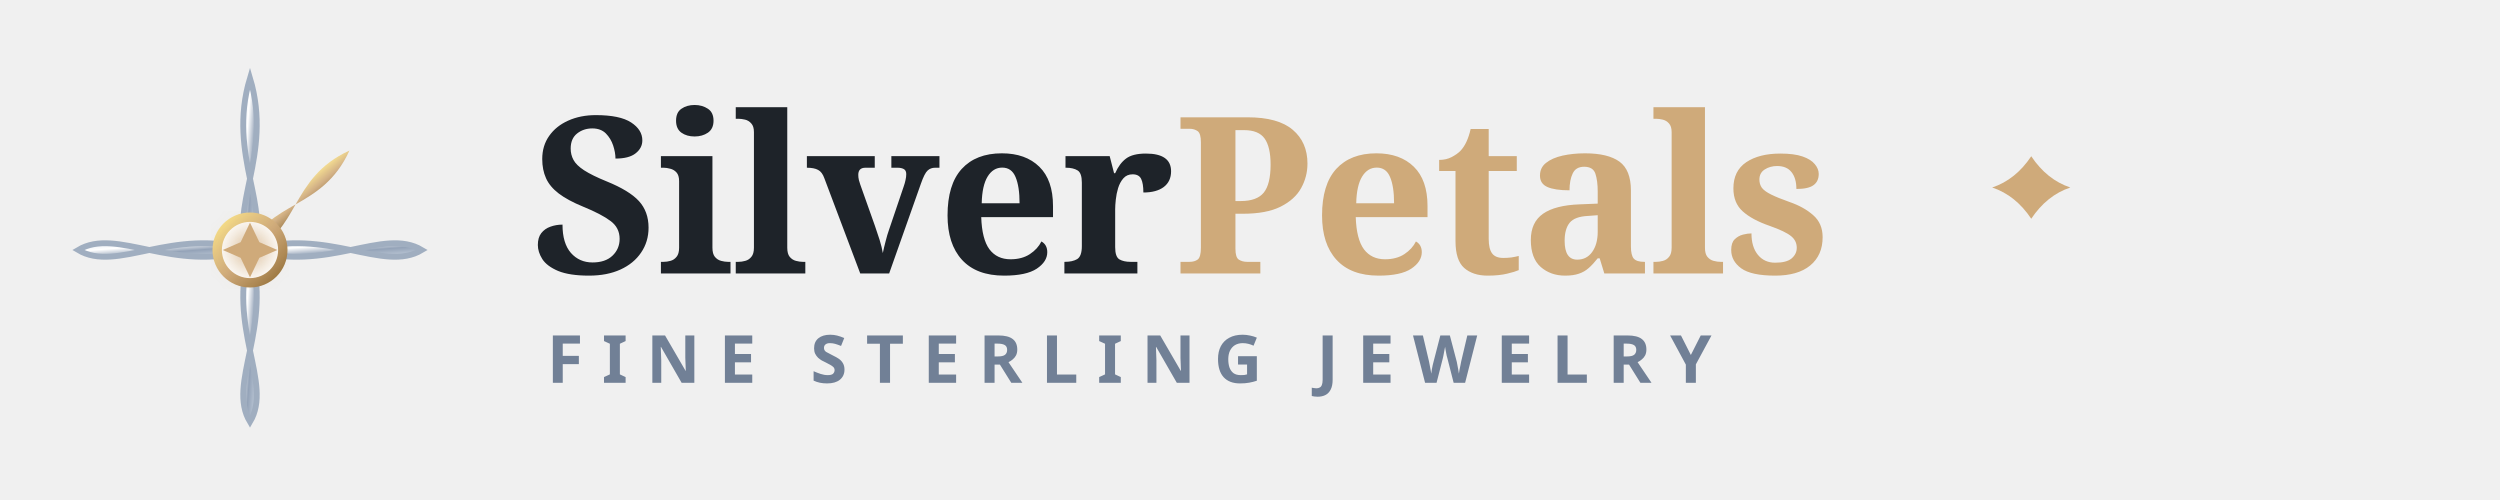
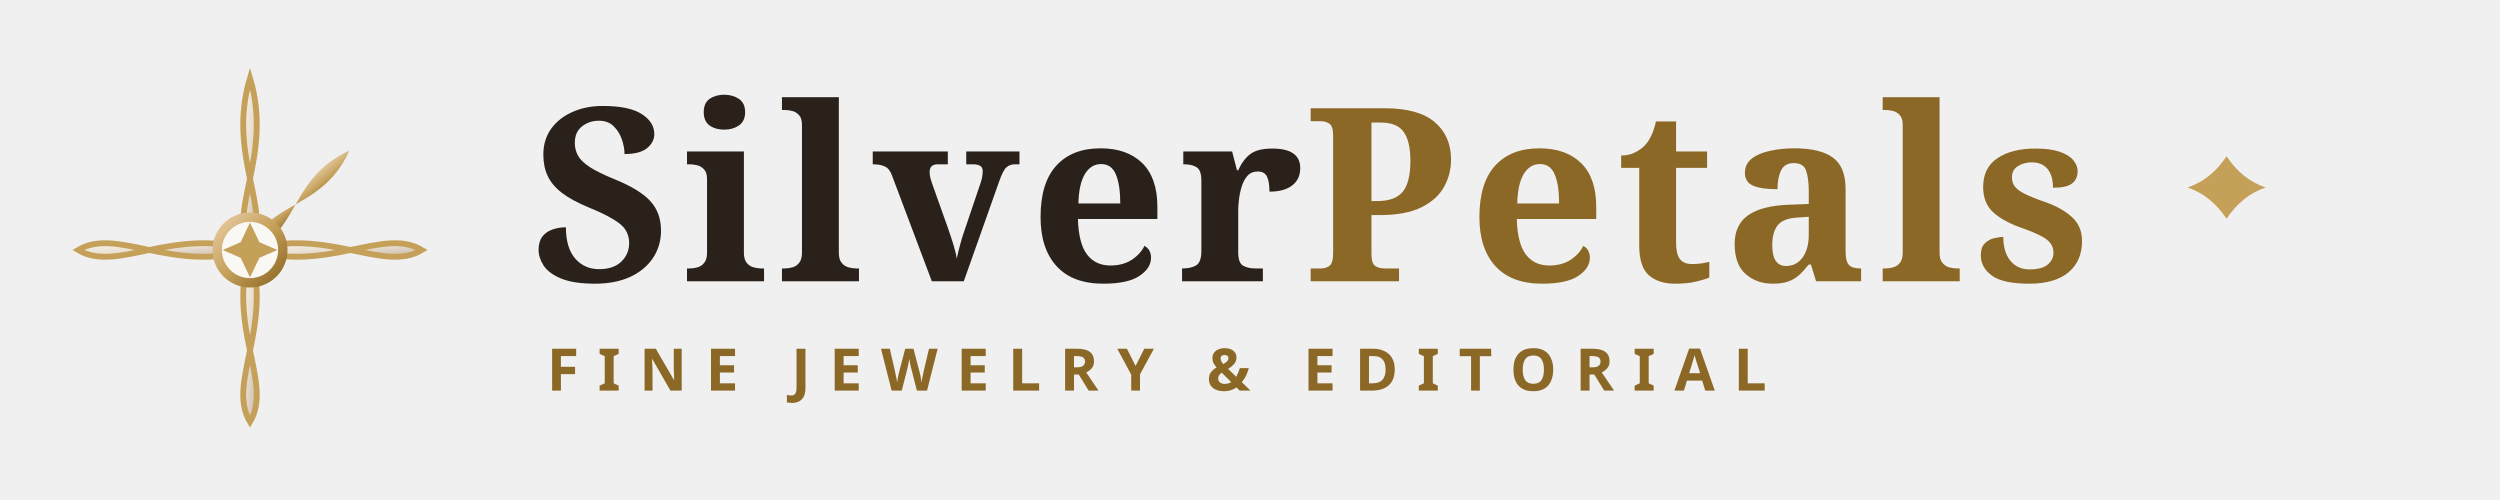
<svg xmlns="http://www.w3.org/2000/svg" viewBox="0 0 320 64" fill="none" class="silverpetals-logo-svg">
  <defs>
-     <linearGradient id="silverShine" x1="0%" y1="0%" x2="100%" y2="100%">
-       <stop offset="0%" stop-color="#E2E8F0" />
-       <stop offset="30%" stop-color="#FFFFFF" />
-       <stop offset="60%" stop-color="#94A3B8" />
-       <stop offset="100%" stop-color="#CBD5E1" />
+     <linearGradient id="warmGoldGradient" x1="0%" y1="0%" x2="100%" y2="100%">
+       <stop offset="0%" stop-color="#E8CCA4" />
+       <stop offset="50%" stop-color="#C5A059" />
+       <stop offset="100%" stop-color="#8C6826" />
    </linearGradient>
-     <linearGradient id="goldPetal" x1="0%" y1="0%" x2="100%" y2="100%">
-       <stop offset="0%" stop-color="#FDE68A" />
-       <stop offset="50%" stop-color="#CFAA7A" />
-       <stop offset="100%" stop-color="#926D35" />
+     <linearGradient id="softPetalSilver" x1="0%" y1="0%" x2="100%" y2="100%">
+       <stop offset="0%" stop-color="#FAF6EF" />
+       <stop offset="50%" stop-color="#E8DDD0" />
+       <stop offset="100%" stop-color="#C5B7A8" />
    </linearGradient>
-     <filter id="subtleGlow" x="-20%" y="-20%" width="140%" height="140%">
-       <feGaussianBlur stdDeviation="1.5" result="blur" />
-       <feComposite in="SourceGraphic" in2="blur" operator="over" />
-     </filter>
  </defs>
  <g transform="translate(6, 4)">
-     <path d="M26 6 C23 16, 29 23, 26 28 C23 23, 29 16, 26 6 Z" fill="url(#silverShine)" stroke="#A0AEC0" stroke-width="0.75" />
-     <path d="M26 28 C36 25, 43 31, 48 28 C43 25, 36 31, 26 28 Z" fill="url(#silverShine)" stroke="#A0AEC0" stroke-width="0.75" />
-     <path d="M26 28 C29 38, 23 45, 26 50 C29 45, 23 38, 26 28 Z" fill="url(#silverShine)" stroke="#A0AEC0" stroke-width="0.75" />
-     <path d="M26 28 C16 31, 9 25, 4 28 C9 31, 16 25, 26 28 Z" fill="url(#silverShine)" stroke="#A0AEC0" stroke-width="0.75" />
+     <path d="M26 6 C23 16, 29 23, 26 28 C23 23, 29 16, 26 6 Z" fill="url(#softPetalSilver)" stroke="#C5A059" stroke-width="0.75" />
+     <path d="M26 28 C36 25, 43 31, 48 28 C43 25, 36 31, 26 28 Z" fill="url(#softPetalSilver)" stroke="#C5A059" stroke-width="0.75" />
+     <path d="M26 28 C29 38, 23 45, 26 50 C29 45, 23 38, 26 28 Z" fill="url(#softPetalSilver)" stroke="#C5A059" stroke-width="0.75" />
+     <path d="M26 28 C16 31, 9 25, 4 28 C9 31, 16 25, 26 28 Z" fill="url(#softPetalSilver)" stroke="#C5A059" stroke-width="0.75" />
    <g transform="rotate(45, 26, 28)">
-       <path d="M26 10 C23 18, 29 22, 26 28 C23 22, 29 18, 26 10 Z" fill="url(#goldPetal)" opacity="0.9" />
-       <path d="M26 28 C34 25, 38 29, 42 28 C38 29, 34 25, 26 28 Z" fill="url(#goldPetal)" opacity="0.9" />
-       <path d="M26 28 C29 36, 25 40, 26 46 C25 40, 29 36, 26 28 Z" fill="url(#goldPetal)" opacity="0.9" />
-       <path d="M26 28 C18 29, 14 25, 10 28 C14 25, 18 29, 26 28 Z" fill="url(#goldPetal)" opacity="0.9" />
+       <path d="M26 10 C23 18, 29 22, 26 28 C23 22, 29 18, 26 10 Z" fill="url(#warmGoldGradient)" opacity="0.95" />
+       <path d="M26 28 C34 25, 38 29, 42 28 C38 29, 34 25, 26 28 Z" fill="url(#warmGoldGradient)" opacity="0.95" />
+       <path d="M26 28 C29 36, 25 40, 26 46 C25 40, 29 36, 26 28 Z" fill="url(#warmGoldGradient)" opacity="0.95" />
+       <path d="M26 28 C18 29, 14 25, 10 28 C14 25, 18 29, 26 28 Z" fill="url(#warmGoldGradient)" opacity="0.95" />
    </g>
-     <circle cx="26" cy="28" r="4.2" fill="#FFFFFF" stroke="url(#goldPetal)" stroke-width="1.2" />
-     <polygon points="26,24.5 27.2,27 29.5,28 27.2,29 26,31.5 24.8,29 22.5,28 24.8,27" fill="#CFAA7A" filter="url(#subtleGlow)" />
+     <circle cx="26" cy="28" r="4.2" fill="#FAF8F3" stroke="url(#warmGoldGradient)" stroke-width="1.2" />
+     <polygon points="26,24.5 27.2,27 29.5,28 27.2,29 26,31.5 24.8,29 22.5,28 24.8,27" fill="#C5A059" />
  </g>
-   <text x="68" y="35" font-family="'Josefin Sans', 'Playfair Display', Georgia, serif" font-size="28" font-weight="600" letter-spacing="-0.01em" fill="#1E2329">
-     Silver<tspan fill="#CFAA7A" font-weight="700">Petals</tspan>
+   <text x="68" y="36" font-family="'Cormorant Garamond', 'Playfair Display', Georgia, serif" font-size="31" font-weight="600" letter-spacing="0.04em" fill="#2A211B">
+     Silver<tspan fill="#8C6826" font-weight="600">Petals</tspan>
  </text>
-   <text x="70" y="49" font-family="'Plus Jakarta Sans', sans-serif" font-size="8.5" font-weight="600" letter-spacing="0.28em" fill="#718096">
-     FINE STERLING JEWELRY
+   <text x="70" y="50" font-family="'Plus Jakarta Sans', sans-serif" font-size="7.5" font-weight="600" letter-spacing="0.32em" fill="#8C6826">
+     FINE JEWELRY &amp; EDITORIAL
  </text>
-   <path d="M260 20 Q262 23 265 24 Q262 25 260 28 Q258 25 255 24 Q258 23 260 20 Z" fill="#CFAA7A" />
+   <path d="M285 20 Q287 23 290 24 Q287 25 285 28 Q283 25 280 24 Q283 23 285 20 Z" fill="#C5A059" />
</svg>
